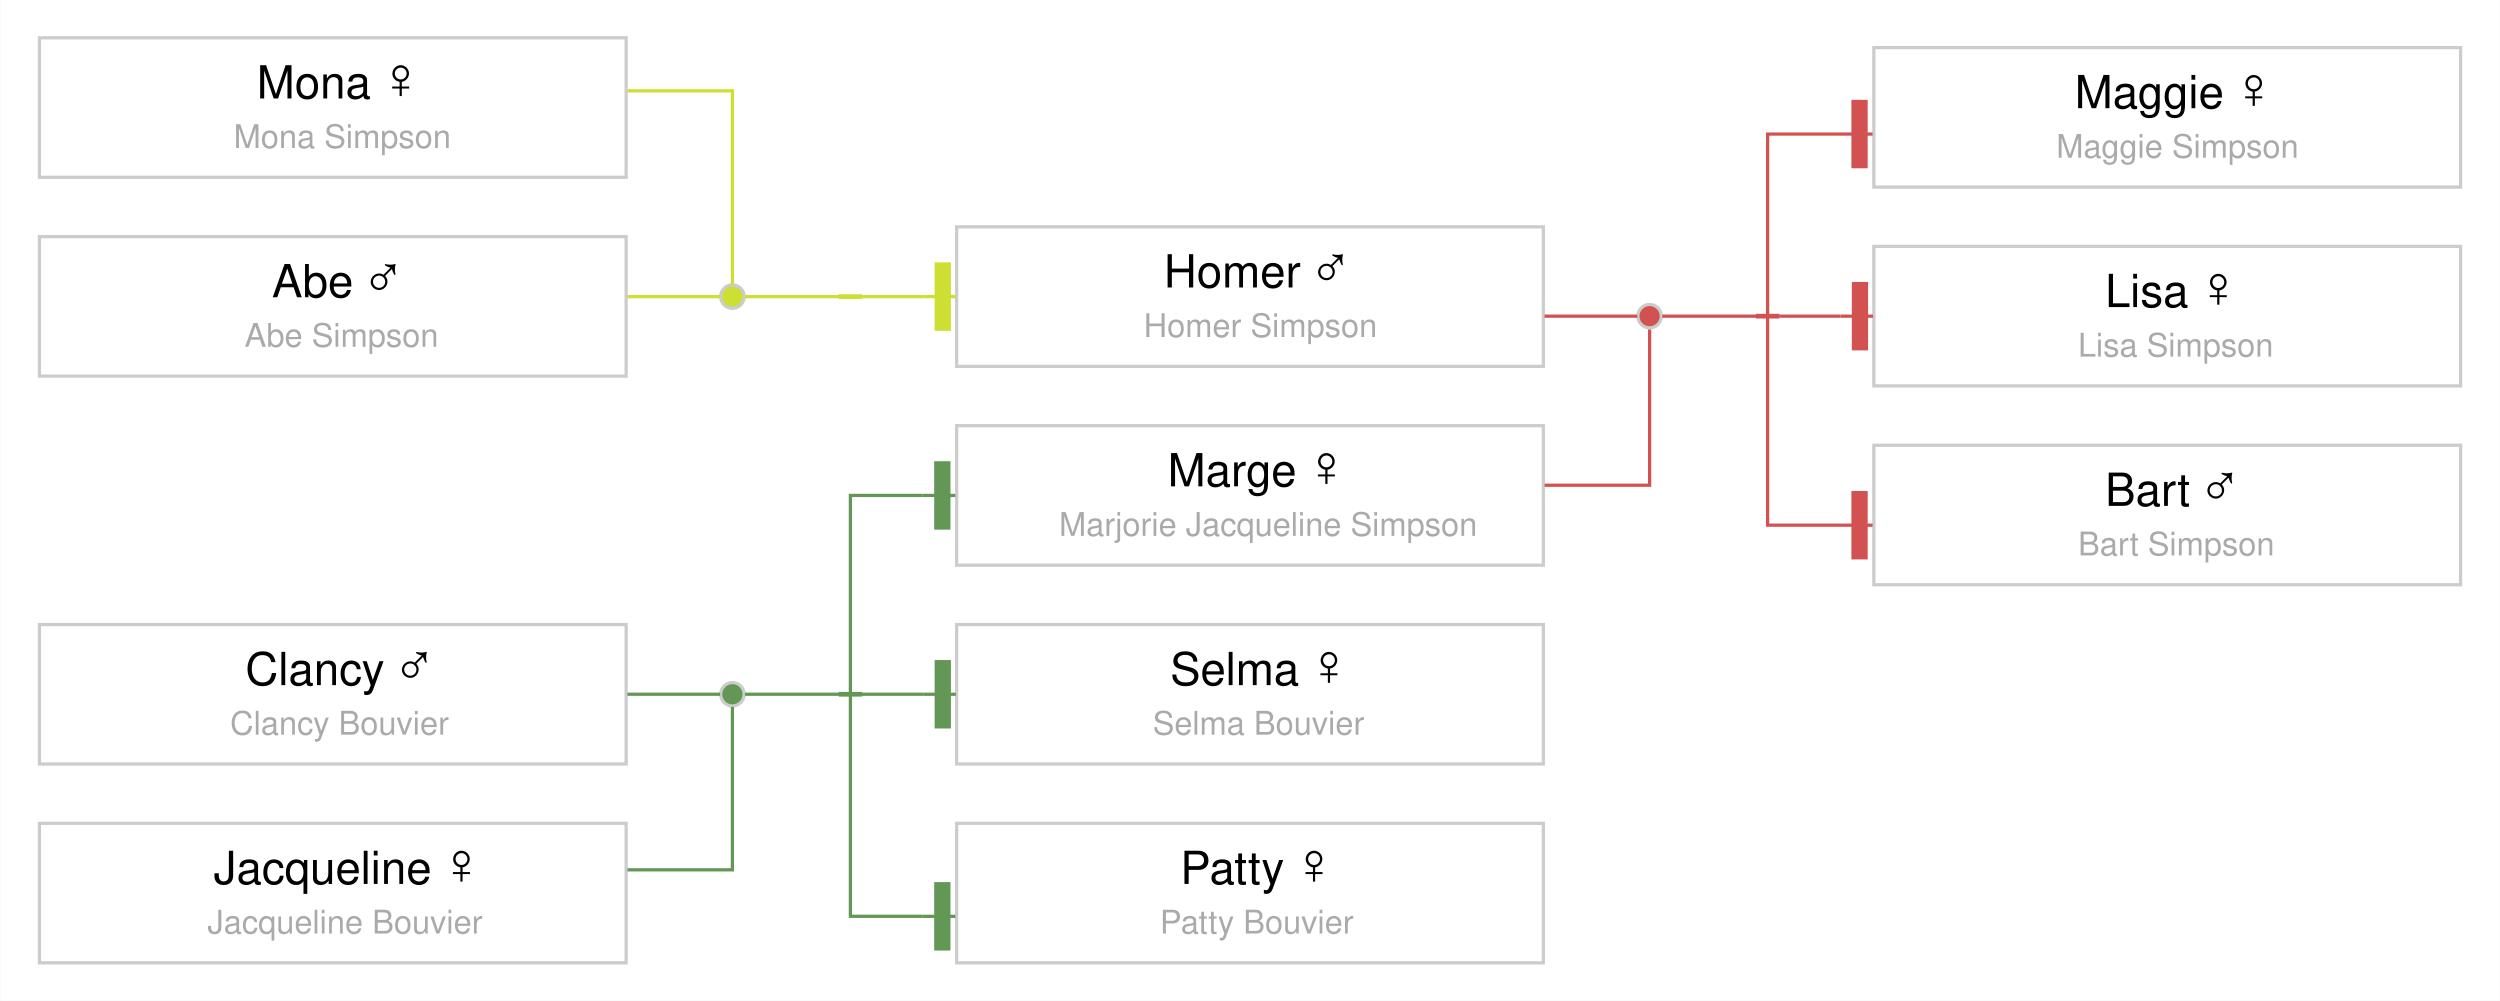
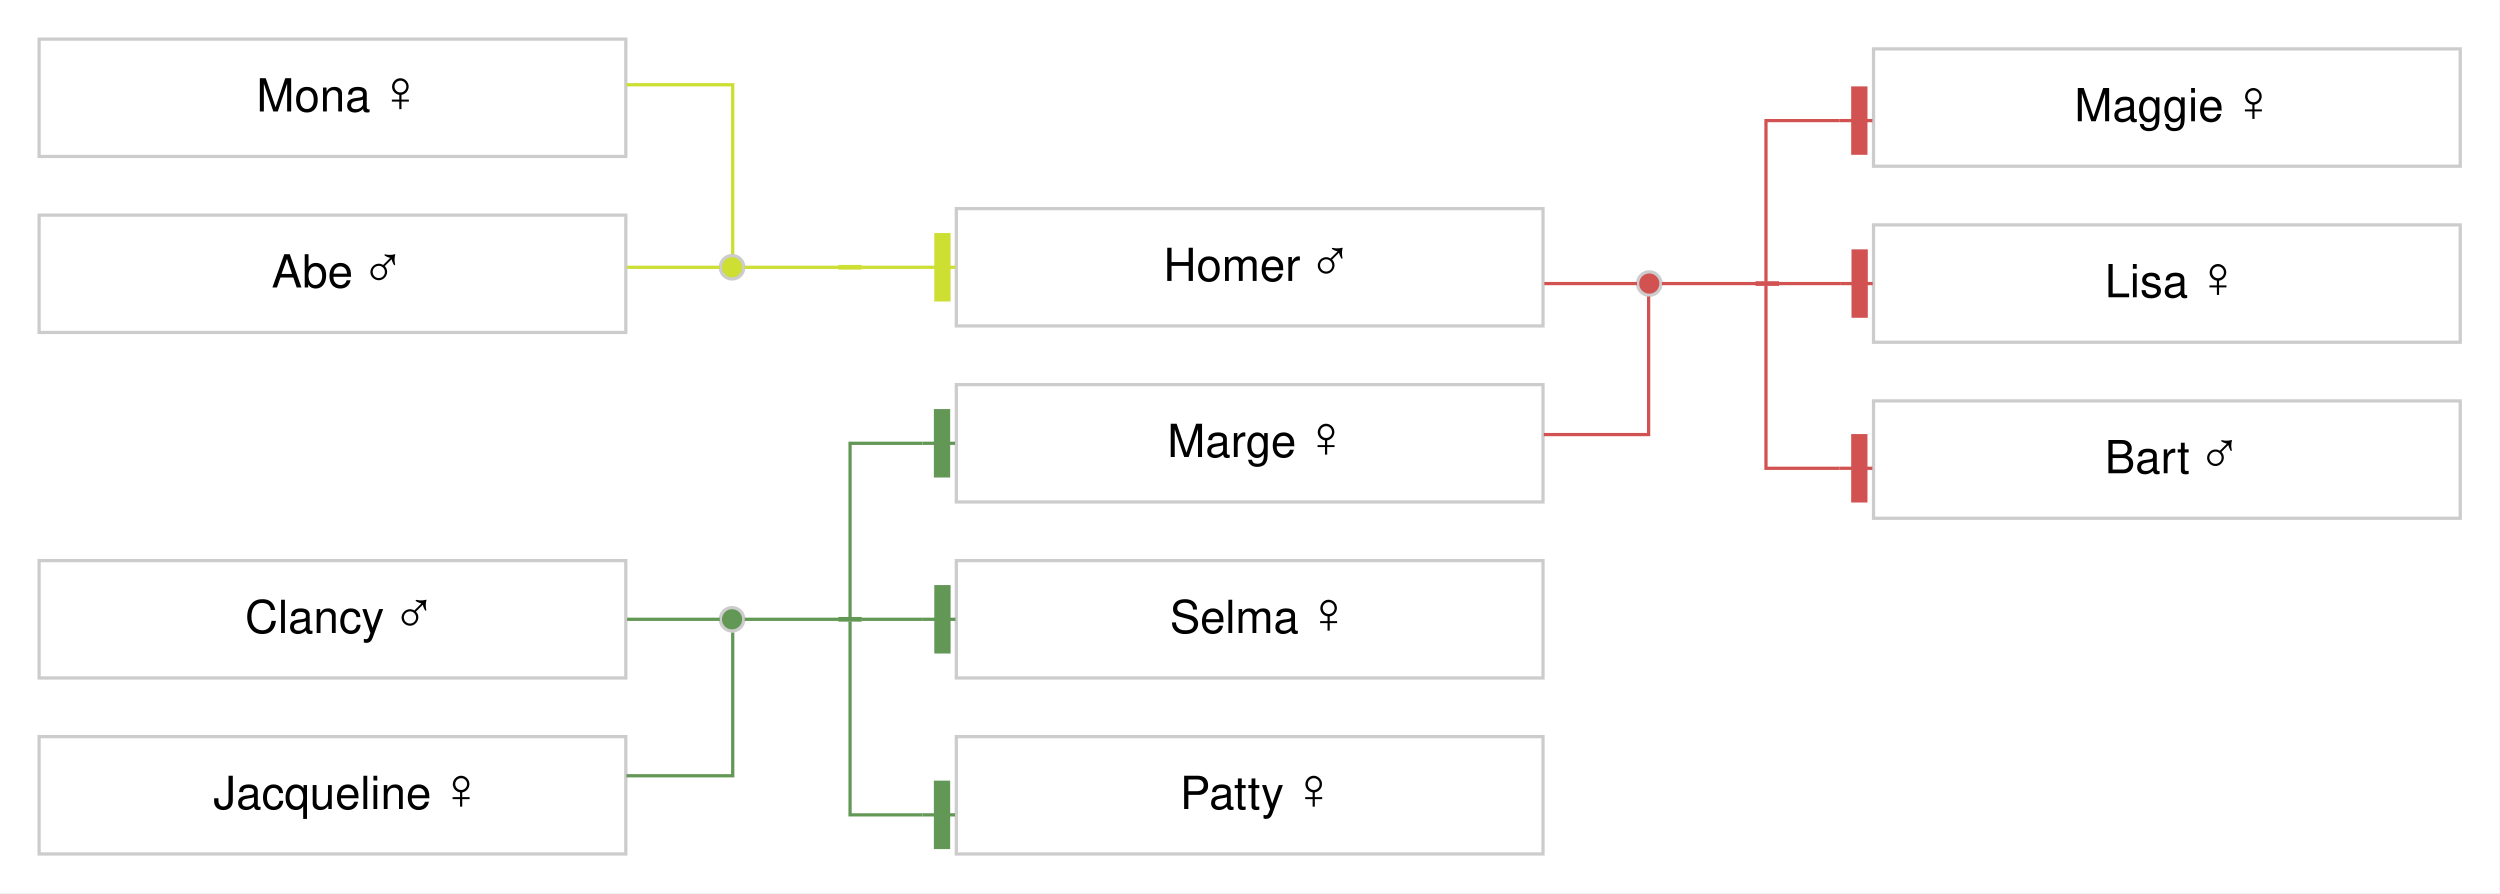
- <svg xmlns="http://www.w3.org/2000/svg" xmlns:xlink="http://www.w3.org/1999/xlink" width="767pt" height="307pt" viewBox="0.00 0.00 766.80 307.00">
-   <g id="graph0" class="graph" transform="scale(1 1) rotate(0) translate(4 303)">
-     <polygon fill="white" stroke="none" points="-4,4 -4,-303 762.8,-303 762.8,4 -4,4" />
+ <svg xmlns="http://www.w3.org/2000/svg" xmlns:xlink="http://www.w3.org/1999/xlink" width="767pt" height="274pt" viewBox="0.00 0.00 767.00 274.00">
+   <g id="graph0" class="graph" transform="scale(1 1) rotate(0) translate(4 270)">
+     <polygon fill="white" stroke="none" points="-4,4 -4,-270 762.8,-270 762.8,4 -4,4" />
    <g id="clust1" class="cluster">
</g>
    <g id="clust4" class="cluster">
</g>
    <g id="clust7" class="cluster">
</g>
    <g id="node1" class="node">
-       <ellipse fill="#d25252" stroke="#cccccc" cx="502" cy="-206" rx="3.6" ry="3.6" />
+       <ellipse fill="#d25252" stroke="#cccccc" cx="502" cy="-183" rx="3.6" ry="3.6" />
    </g>
    <g id="node4" class="node">
-       <polygon fill="#d25252" stroke="#cccccc" stroke-width="0" points="541.8,-206.72 534.6,-206.72 534.6,-205.28 541.8,-205.28 541.8,-206.72" />
+       <polygon fill="#d25252" stroke="#cccccc" stroke-width="0" points="541.8,-183.72 534.6,-183.72 534.6,-182.28 541.8,-182.28 541.8,-183.72" />
    </g>
    <g id="edge3" class="edge">
-       <path fill="none" stroke="#d25252" d="M505.87,-206C513.02,-206 528.17,-206 534.88,-206" />
+       <path fill="none" stroke="#d25252" d="M505.87,-183C513.02,-183 528.17,-183 534.88,-183" />
    </g>
    <g id="node2" class="node">
      <g id="a_node2">
-         <a xlink:title="Homer Homer Simpson&#10;&#10;&#10;">
-           <polygon fill="white" stroke="#cccccc" points="469.4,-233.4 289.4,-233.4 289.4,-190.6 469.4,-190.6 469.4,-233.4" />
-           <text text-anchor="start" x="352.96" y="-214.8" font-family="Helvetica, Arial, sans-serif" font-size="14.00">Homer ♂</text>
-           <text text-anchor="start" x="346.76" y="-199.6" font-family="Helvetica, Arial, sans-serif" font-size="10.00" fill="#aaaaaa">Homer Simpson</text>
+         <a xlink:title="undefined &#10;&#10;">
+           <polygon fill="white" stroke="#cccccc" points="469.4,-206 289.4,-206 289.4,-170 469.4,-170 469.4,-206" />
+           <text xml:space="preserve" text-anchor="start" x="352.96" y="-183.8" font-family="Helvetica, Arial, sans-serif" font-size="14.00">Homer ♂</text>
        </a>
      </g>
    </g>
    <g id="edge1" class="edge">
-       <path fill="none" stroke="#d25252" d="M469.79,-206C482.42,-206 492.91,-206 498.23,-206" />
+       <path fill="none" stroke="#d25252" d="M469.79,-183C482.42,-183 492.91,-183 498.23,-183" />
    </g>
    <g id="node3" class="node">
      <g id="a_node3">
-         <a xlink:title="Marge Marjorie Jacqueline Simpson&#10;&#10;&#10;">
-           <polygon fill="white" stroke="#cccccc" points="469.4,-172.4 289.4,-172.4 289.4,-129.6 469.4,-129.6 469.4,-172.4" />
-           <text text-anchor="start" x="354.13" y="-153.8" font-family="Helvetica, Arial, sans-serif" font-size="14.00">Marge ♀</text>
-           <text text-anchor="start" x="320.8" y="-138.6" font-family="Helvetica, Arial, sans-serif" font-size="10.00" fill="#aaaaaa">Marjorie Jacqueline Simpson</text>
+         <a xlink:title="undefined &#10;&#10;">
+           <polygon fill="white" stroke="#cccccc" points="469.4,-152 289.4,-152 289.4,-116 469.4,-116 469.4,-152" />
+           <text xml:space="preserve" text-anchor="start" x="354.13" y="-129.8" font-family="Helvetica, Arial, sans-serif" font-size="14.00">Marge ♀</text>
        </a>
      </g>
    </g>
    <g id="edge2" class="edge">
-       <path fill="none" stroke="#d25252" d="M469.79,-154.13C488.16,-154.13 502,-154.13 502,-154.13 502,-154.13 502,-189.7 502,-201.93" />
+       <path fill="none" stroke="#d25252" d="M469.64,-136.67C487.99,-136.67 501.8,-136.67 501.8,-136.67 501.8,-136.67 501.8,-167.84 501.8,-179.05" />
    </g>
    <g id="node5" class="node">
      <g id="a_node5">
-         <a xlink:title="Bart Bart Simpson&#10;&#10;&#10;">
-           <polygon fill="white" stroke="#cccccc" points="750.8,-166.4 570.8,-166.4 570.8,-123.6 750.8,-123.6 750.8,-166.4" />
-           <text text-anchor="start" x="641.75" y="-147.8" font-family="Helvetica, Arial, sans-serif" font-size="14.00">Bart ♂</text>
-           <text text-anchor="start" x="633.44" y="-132.6" font-family="Helvetica, Arial, sans-serif" font-size="10.00" fill="#aaaaaa">Bart Simpson</text>
+         <a xlink:title="undefined &#10;&#10;">
+           <polygon fill="white" stroke="#cccccc" points="750.8,-147 570.8,-147 570.8,-111 750.8,-111 750.8,-147" />
+           <text xml:space="preserve" text-anchor="start" x="641.75" y="-124.8" font-family="Helvetica, Arial, sans-serif" font-size="14.00">Bart ♂</text>
        </a>
      </g>
    </g>
    <g id="edge4" class="edge">
-       <path fill="none" stroke="#d25252" d="M538.2,-205.59C538.2,-200.13 538.2,-141.87 538.2,-141.87 538.2,-141.87 560.41,-141.87 560.41,-141.87" />
-       <polygon fill="#d25252" stroke="#d25252" points="568.41,-131.87 568.41,-151.87 564.41,-151.87 564.41,-131.87 568.41,-131.87" />
-       <polyline fill="none" stroke="#d25252" points="570.41,-141.87 560.41,-141.87" />
+       <path fill="none" stroke="#d25252" d="M537.8,-182.36C537.8,-176.14 537.8,-126.33 537.8,-126.33 537.8,-126.33 560.44,-126.33 560.44,-126.33" />
+       <polygon fill="#d25252" stroke="#d25252" points="568.44,-116.33 568.44,-136.33 564.44,-136.33 564.44,-116.33 568.44,-116.33" />
+       <polyline fill="none" stroke="#d25252" points="570.44,-126.33 560.44,-126.33" />
    </g>
    <g id="node6" class="node">
      <g id="a_node6">
-         <a xlink:title="Lisa Lisa Simpson&#10;&#10;&#10;">
-           <polygon fill="white" stroke="#cccccc" points="750.8,-227.4 570.8,-227.4 570.8,-184.6 750.8,-184.6 750.8,-227.4" />
-           <text text-anchor="start" x="641.75" y="-208.8" font-family="Helvetica, Arial, sans-serif" font-size="14.00">Lisa ♀</text>
-           <text text-anchor="start" x="633.44" y="-193.6" font-family="Helvetica, Arial, sans-serif" font-size="10.00" fill="#aaaaaa">Lisa Simpson</text>
+         <a xlink:title="undefined &#10;&#10;">
+           <polygon fill="white" stroke="#cccccc" points="750.8,-201 570.8,-201 570.8,-165 750.8,-165 750.8,-201" />
+           <text xml:space="preserve" text-anchor="start" x="641.75" y="-178.8" font-family="Helvetica, Arial, sans-serif" font-size="14.00">Lisa ♀</text>
        </a>
      </g>
    </g>
    <g id="edge5" class="edge">
-       <path fill="none" stroke="#d25252" d="M541.74,-206C541.74,-206 560.54,-206 560.54,-206" />
-       <polygon fill="#d25252" stroke="#d25252" points="568.54,-196 568.54,-216 564.54,-216 564.54,-196 568.54,-196" />
-       <polyline fill="none" stroke="#d25252" points="570.54,-206 560.54,-206" />
+       <path fill="none" stroke="#d25252" d="M541.74,-183C541.74,-183 560.54,-183 560.54,-183" />
+       <polygon fill="#d25252" stroke="#d25252" points="568.54,-173 568.54,-193 564.54,-193 564.54,-173 568.54,-173" />
+       <polyline fill="none" stroke="#d25252" points="570.54,-183 560.54,-183" />
    </g>
    <g id="node7" class="node">
      <g id="a_node7">
-         <a xlink:title="Maggie Maggie Simpson&#10;&#10;&#10;">
-           <polygon fill="white" stroke="#cccccc" points="750.8,-288.4 570.8,-288.4 570.8,-245.6 750.8,-245.6 750.8,-288.4" />
-           <text text-anchor="start" x="632.42" y="-269.8" font-family="Helvetica, Arial, sans-serif" font-size="14.00">Maggie ♀</text>
-           <text text-anchor="start" x="626.77" y="-254.6" font-family="Helvetica, Arial, sans-serif" font-size="10.00" fill="#aaaaaa">Maggie Simpson</text>
+         <a xlink:title="undefined &#10;&#10;">
+           <polygon fill="white" stroke="#cccccc" points="750.8,-255 570.8,-255 570.8,-219 750.8,-219 750.8,-255" />
+           <text xml:space="preserve" text-anchor="start" x="632.42" y="-232.8" font-family="Helvetica, Arial, sans-serif" font-size="14.00">Maggie ♀</text>
        </a>
      </g>
    </g>
    <g id="edge6" class="edge">
-       <path fill="none" stroke="#d25252" d="M538.2,-206.63C538.2,-212.77 538.2,-261.87 538.2,-261.87 538.2,-261.87 560.41,-261.87 560.41,-261.87" />
-       <polygon fill="#d25252" stroke="#d25252" points="568.41,-251.87 568.41,-271.87 564.41,-271.87 564.41,-251.87 568.41,-251.87" />
-       <polyline fill="none" stroke="#d25252" points="570.41,-261.87 560.41,-261.87" />
+       <path fill="none" stroke="#d25252" d="M537.8,-183.56C537.8,-189.05 537.8,-233 537.8,-233 537.8,-233 560.44,-233 560.44,-233" />
+       <polygon fill="#d25252" stroke="#d25252" points="568.44,-223 568.44,-243 564.44,-243 564.44,-223 568.44,-223" />
+       <polyline fill="none" stroke="#d25252" points="570.44,-233 560.44,-233" />
    </g>
    <g id="node8" class="node">
-       <ellipse fill="#ccdf32" stroke="#cccccc" cx="220.6" cy="-212" rx="3.6" ry="3.6" />
+       <ellipse fill="#ccdf32" stroke="#cccccc" cx="220.6" cy="-188" rx="3.6" ry="3.6" />
    </g>
    <g id="node11" class="node">
-       <polygon fill="#ccdf32" stroke="#cccccc" stroke-width="0" points="260.4,-212.72 253.2,-212.72 253.2,-211.28 260.4,-211.28 260.4,-212.72" />
+       <polygon fill="#ccdf32" stroke="#cccccc" stroke-width="0" points="260.4,-188.72 253.2,-188.72 253.2,-187.28 260.4,-187.28 260.4,-188.72" />
    </g>
    <g id="edge9" class="edge">
-       <path fill="none" stroke="#ccdf32" d="M224.47,-212C231.62,-212 246.77,-212 253.48,-212" />
+       <path fill="none" stroke="#ccdf32" d="M224.47,-188C231.62,-188 246.77,-188 253.48,-188" />
    </g>
    <g id="node9" class="node">
      <g id="a_node9">
-         <a xlink:title="Abe Abe Simpson&#10;&#10;&#10;">
-           <polygon fill="white" stroke="#cccccc" points="188,-230.4 8,-230.4 8,-187.6 188,-187.6 188,-230.4" />
-           <text text-anchor="start" x="79.34" y="-211.8" font-family="Helvetica, Arial, sans-serif" font-size="14.00">Abe ♂</text>
-           <text text-anchor="start" x="70.92" y="-196.6" font-family="Helvetica, Arial, sans-serif" font-size="10.00" fill="#aaaaaa">Abe Simpson</text>
+         <a xlink:title="undefined &#10;&#10;">
+           <polygon fill="white" stroke="#cccccc" points="188,-204 8,-204 8,-168 188,-168 188,-204" />
+           <text xml:space="preserve" text-anchor="start" x="79.34" y="-181.8" font-family="Helvetica, Arial, sans-serif" font-size="14.00">Abe ♂</text>
        </a>
      </g>
    </g>
    <g id="edge7" class="edge">
-       <path fill="none" stroke="#ccdf32" d="M188.39,-212C201.02,-212 211.51,-212 216.83,-212" />
+       <path fill="none" stroke="#ccdf32" d="M188.39,-188C201.02,-188 211.51,-188 216.83,-188" />
    </g>
    <g id="node10" class="node">
      <g id="a_node10">
-         <a xlink:title="Mona Mona Simpson&#10;&#10;&#10;">
-           <polygon fill="white" stroke="#cccccc" points="188,-291.4 8,-291.4 8,-248.6 188,-248.6 188,-291.4" />
-           <text text-anchor="start" x="74.67" y="-272.8" font-family="Helvetica, Arial, sans-serif" font-size="14.00">Mona ♀</text>
-           <text text-anchor="start" x="67.58" y="-257.6" font-family="Helvetica, Arial, sans-serif" font-size="10.00" fill="#aaaaaa">Mona Simpson</text>
+         <a xlink:title="undefined &#10;&#10;">
+           <polygon fill="white" stroke="#cccccc" points="188,-258 8,-258 8,-222 188,-222 188,-258" />
+           <text xml:space="preserve" text-anchor="start" x="74.67" y="-235.8" font-family="Helvetica, Arial, sans-serif" font-size="14.00">Mona ♀</text>
        </a>
      </g>
    </g>
    <g id="edge8" class="edge">
-       <path fill="none" stroke="#ccdf32" d="M188.39,-275.13C206.76,-275.13 220.6,-275.13 220.6,-275.13 220.6,-275.13 220.6,-229.35 220.6,-215.76" />
+       <path fill="none" stroke="#ccdf32" d="M188.21,-244C206.78,-244 220.8,-244 220.8,-244 220.8,-244 220.8,-204.87 220.8,-192.03" />
    </g>
    <g id="edge10" class="edge">
-       <path fill="none" stroke="#ccdf32" d="M260.34,-212C260.34,-212 279.14,-212 279.14,-212" />
-       <polygon fill="#ccdf32" stroke="#ccdf32" points="287.14,-202 287.14,-222 283.14,-222 283.14,-202 287.14,-202" />
-       <polyline fill="none" stroke="#ccdf32" points="289.14,-212 279.14,-212" />
+       <path fill="none" stroke="#ccdf32" d="M260.34,-188C260.34,-188 279.14,-188 279.14,-188" />
+       <polygon fill="#ccdf32" stroke="#ccdf32" points="287.14,-178 287.14,-198 283.14,-198 283.14,-178 287.14,-178" />
+       <polyline fill="none" stroke="#ccdf32" points="289.14,-188 279.14,-188" />
    </g>
    <g id="node12" class="node">
-       <ellipse fill="#629755" stroke="#cccccc" cx="220.6" cy="-90" rx="3.6" ry="3.6" />
+       <ellipse fill="#629755" stroke="#cccccc" cx="220.6" cy="-80" rx="3.6" ry="3.6" />
    </g>
    <g id="node15" class="node">
-       <polygon fill="#629755" stroke="#cccccc" stroke-width="0" points="260.4,-90.72 253.2,-90.72 253.2,-89.28 260.4,-89.28 260.4,-90.72" />
+       <polygon fill="#629755" stroke="#cccccc" stroke-width="0" points="260.4,-80.72 253.2,-80.72 253.2,-79.28 260.4,-79.28 260.4,-80.72" />
    </g>
    <g id="edge13" class="edge">
-       <path fill="none" stroke="#629755" d="M224.47,-90C231.62,-90 246.77,-90 253.48,-90" />
+       <path fill="none" stroke="#629755" d="M224.47,-80C231.62,-80 246.77,-80 253.48,-80" />
    </g>
    <g id="node13" class="node">
      <g id="a_node13">
-         <a xlink:title="Jacqueline Jacqueline Bouvier&#10;&#10;&#10;">
-           <polygon fill="white" stroke="#cccccc" points="188,-50.4 8,-50.4 8,-7.6 188,-7.6 188,-50.4" />
-           <text text-anchor="start" x="61.46" y="-31.8" font-family="Helvetica, Arial, sans-serif" font-size="14.00">Jacqueline ♀</text>
-           <text text-anchor="start" x="59.54" y="-16.6" font-family="Helvetica, Arial, sans-serif" font-size="10.00" fill="#aaaaaa">Jacqueline Bouvier</text>
+         <a xlink:title="undefined &#10;&#10;">
+           <polygon fill="white" stroke="#cccccc" points="188,-44 8,-44 8,-8 188,-8 188,-44" />
+           <text xml:space="preserve" text-anchor="start" x="61.46" y="-21.8" font-family="Helvetica, Arial, sans-serif" font-size="14.00">Jacqueline ♀</text>
        </a>
      </g>
    </g>
    <g id="edge11" class="edge">
-       <path fill="none" stroke="#629755" d="M188.39,-36.13C206.76,-36.13 220.6,-36.13 220.6,-36.13 220.6,-36.13 220.6,-73.77 220.6,-86.13" />
+       <path fill="none" stroke="#629755" d="M188.21,-32C206.78,-32 220.8,-32 220.8,-32 220.8,-32 220.8,-64.3 220.8,-75.91" />
    </g>
    <g id="node14" class="node">
      <g id="a_node14">
-         <a xlink:title="Clancy Clancy Bouvier&#10;&#10;&#10;">
-           <polygon fill="white" stroke="#cccccc" points="188,-111.4 8,-111.4 8,-68.6 188,-68.6 188,-111.4" />
-           <text text-anchor="start" x="71.17" y="-92.8" font-family="Helvetica, Arial, sans-serif" font-size="14.00">Clancy ♂</text>
-           <text text-anchor="start" x="66.48" y="-77.6" font-family="Helvetica, Arial, sans-serif" font-size="10.00" fill="#aaaaaa">Clancy Bouvier</text>
+         <a xlink:title="undefined &#10;&#10;">
+           <polygon fill="white" stroke="#cccccc" points="188,-98 8,-98 8,-62 188,-62 188,-98" />
+           <text xml:space="preserve" text-anchor="start" x="71.17" y="-75.8" font-family="Helvetica, Arial, sans-serif" font-size="14.00">Clancy ♂</text>
        </a>
      </g>
    </g>
    <g id="edge12" class="edge">
-       <path fill="none" stroke="#629755" d="M188.39,-90C201.02,-90 211.51,-90 216.83,-90" />
+       <path fill="none" stroke="#629755" d="M188.39,-80C201.02,-80 211.51,-80 216.83,-80" />
    </g>
    <g id="edge14" class="edge">
-       <path fill="none" stroke="#629755" d="M256.8,-90.69C256.8,-97.39 256.8,-151 256.8,-151 256.8,-151 279.01,-151 279.01,-151" />
-       <polygon fill="#629755" stroke="#629755" points="287.01,-141 287.01,-161 283.01,-161 283.01,-141 287.01,-141" />
-       <polyline fill="none" stroke="#629755" points="289.01,-151 279.01,-151" />
+       <path fill="none" stroke="#629755" d="M256.8,-80.61C256.8,-86.54 256.8,-134 256.8,-134 256.8,-134 279.01,-134 279.01,-134" />
+       <polygon fill="#629755" stroke="#629755" points="287.01,-124 287.01,-144 283.01,-144 283.01,-124 287.01,-124" />
+       <polyline fill="none" stroke="#629755" points="289.01,-134 279.01,-134" />
    </g>
    <g id="node16" class="node">
      <g id="a_node16">
-         <a xlink:title="Patty Patty Bouvier&#10;&#10;&#10;">
-           <polygon fill="white" stroke="#cccccc" points="469.4,-50.4 289.4,-50.4 289.4,-7.6 469.4,-7.6 469.4,-50.4" />
-           <text text-anchor="start" x="358.01" y="-31.8" font-family="Helvetica, Arial, sans-serif" font-size="14.00">Patty ♀</text>
-           <text text-anchor="start" x="351.76" y="-16.6" font-family="Helvetica, Arial, sans-serif" font-size="10.00" fill="#aaaaaa">Patty Bouvier</text>
+         <a xlink:title="undefined &#10;&#10;">
+           <polygon fill="white" stroke="#cccccc" points="469.4,-44 289.4,-44 289.4,-8 469.4,-8 469.4,-44" />
+           <text xml:space="preserve" text-anchor="start" x="358.01" y="-21.8" font-family="Helvetica, Arial, sans-serif" font-size="14.00">Patty ♀</text>
        </a>
      </g>
    </g>
    <g id="edge15" class="edge">
-       <path fill="none" stroke="#629755" d="M256.8,-89.56C256.8,-83.76 256.8,-21.87 256.8,-21.87 256.8,-21.87 279.01,-21.87 279.01,-21.87" />
-       <polygon fill="#629755" stroke="#629755" points="287.01,-11.87 287.01,-31.87 283.01,-31.87 283.01,-11.87 287.01,-11.87" />
-       <polyline fill="none" stroke="#629755" points="289.01,-21.87 279.01,-21.87" />
+       <path fill="none" stroke="#629755" d="M256.8,-79.33C256.8,-72.73 256.8,-20 256.8,-20 256.8,-20 279.01,-20 279.01,-20" />
+       <polygon fill="#629755" stroke="#629755" points="287.01,-10 287.01,-30 283.01,-30 283.01,-10 287.01,-10" />
+       <polyline fill="none" stroke="#629755" points="289.01,-20 279.01,-20" />
    </g>
    <g id="node17" class="node">
      <g id="a_node17">
-         <a xlink:title="Selma Selma Bouvier&#10;&#10;&#10;">
-           <polygon fill="white" stroke="#cccccc" points="469.4,-111.4 289.4,-111.4 289.4,-68.6 469.4,-68.6 469.4,-111.4" />
-           <text text-anchor="start" x="354.9" y="-92.8" font-family="Helvetica, Arial, sans-serif" font-size="14.00">Selma ♀</text>
-           <text text-anchor="start" x="349.54" y="-77.6" font-family="Helvetica, Arial, sans-serif" font-size="10.00" fill="#aaaaaa">Selma Bouvier</text>
+         <a xlink:title="undefined &#10;&#10;">
+           <polygon fill="white" stroke="#cccccc" points="469.4,-98 289.4,-98 289.4,-62 469.4,-62 469.4,-98" />
+           <text xml:space="preserve" text-anchor="start" x="354.9" y="-75.8" font-family="Helvetica, Arial, sans-serif" font-size="14.00">Selma ♀</text>
        </a>
      </g>
    </g>
    <g id="edge16" class="edge">
-       <path fill="none" stroke="#629755" d="M260.34,-90C260.34,-90 279.14,-90 279.14,-90" />
-       <polygon fill="#629755" stroke="#629755" points="287.14,-80 287.14,-100 283.14,-100 283.14,-80 287.14,-80" />
-       <polyline fill="none" stroke="#629755" points="289.14,-90 279.14,-90" />
+       <path fill="none" stroke="#629755" d="M260.34,-80C260.34,-80 279.14,-80 279.14,-80" />
+       <polygon fill="#629755" stroke="#629755" points="287.14,-70 287.14,-90 283.14,-90 283.14,-70 287.14,-70" />
+       <polyline fill="none" stroke="#629755" points="289.14,-80 279.14,-80" />
    </g>
  </g>
</svg>
